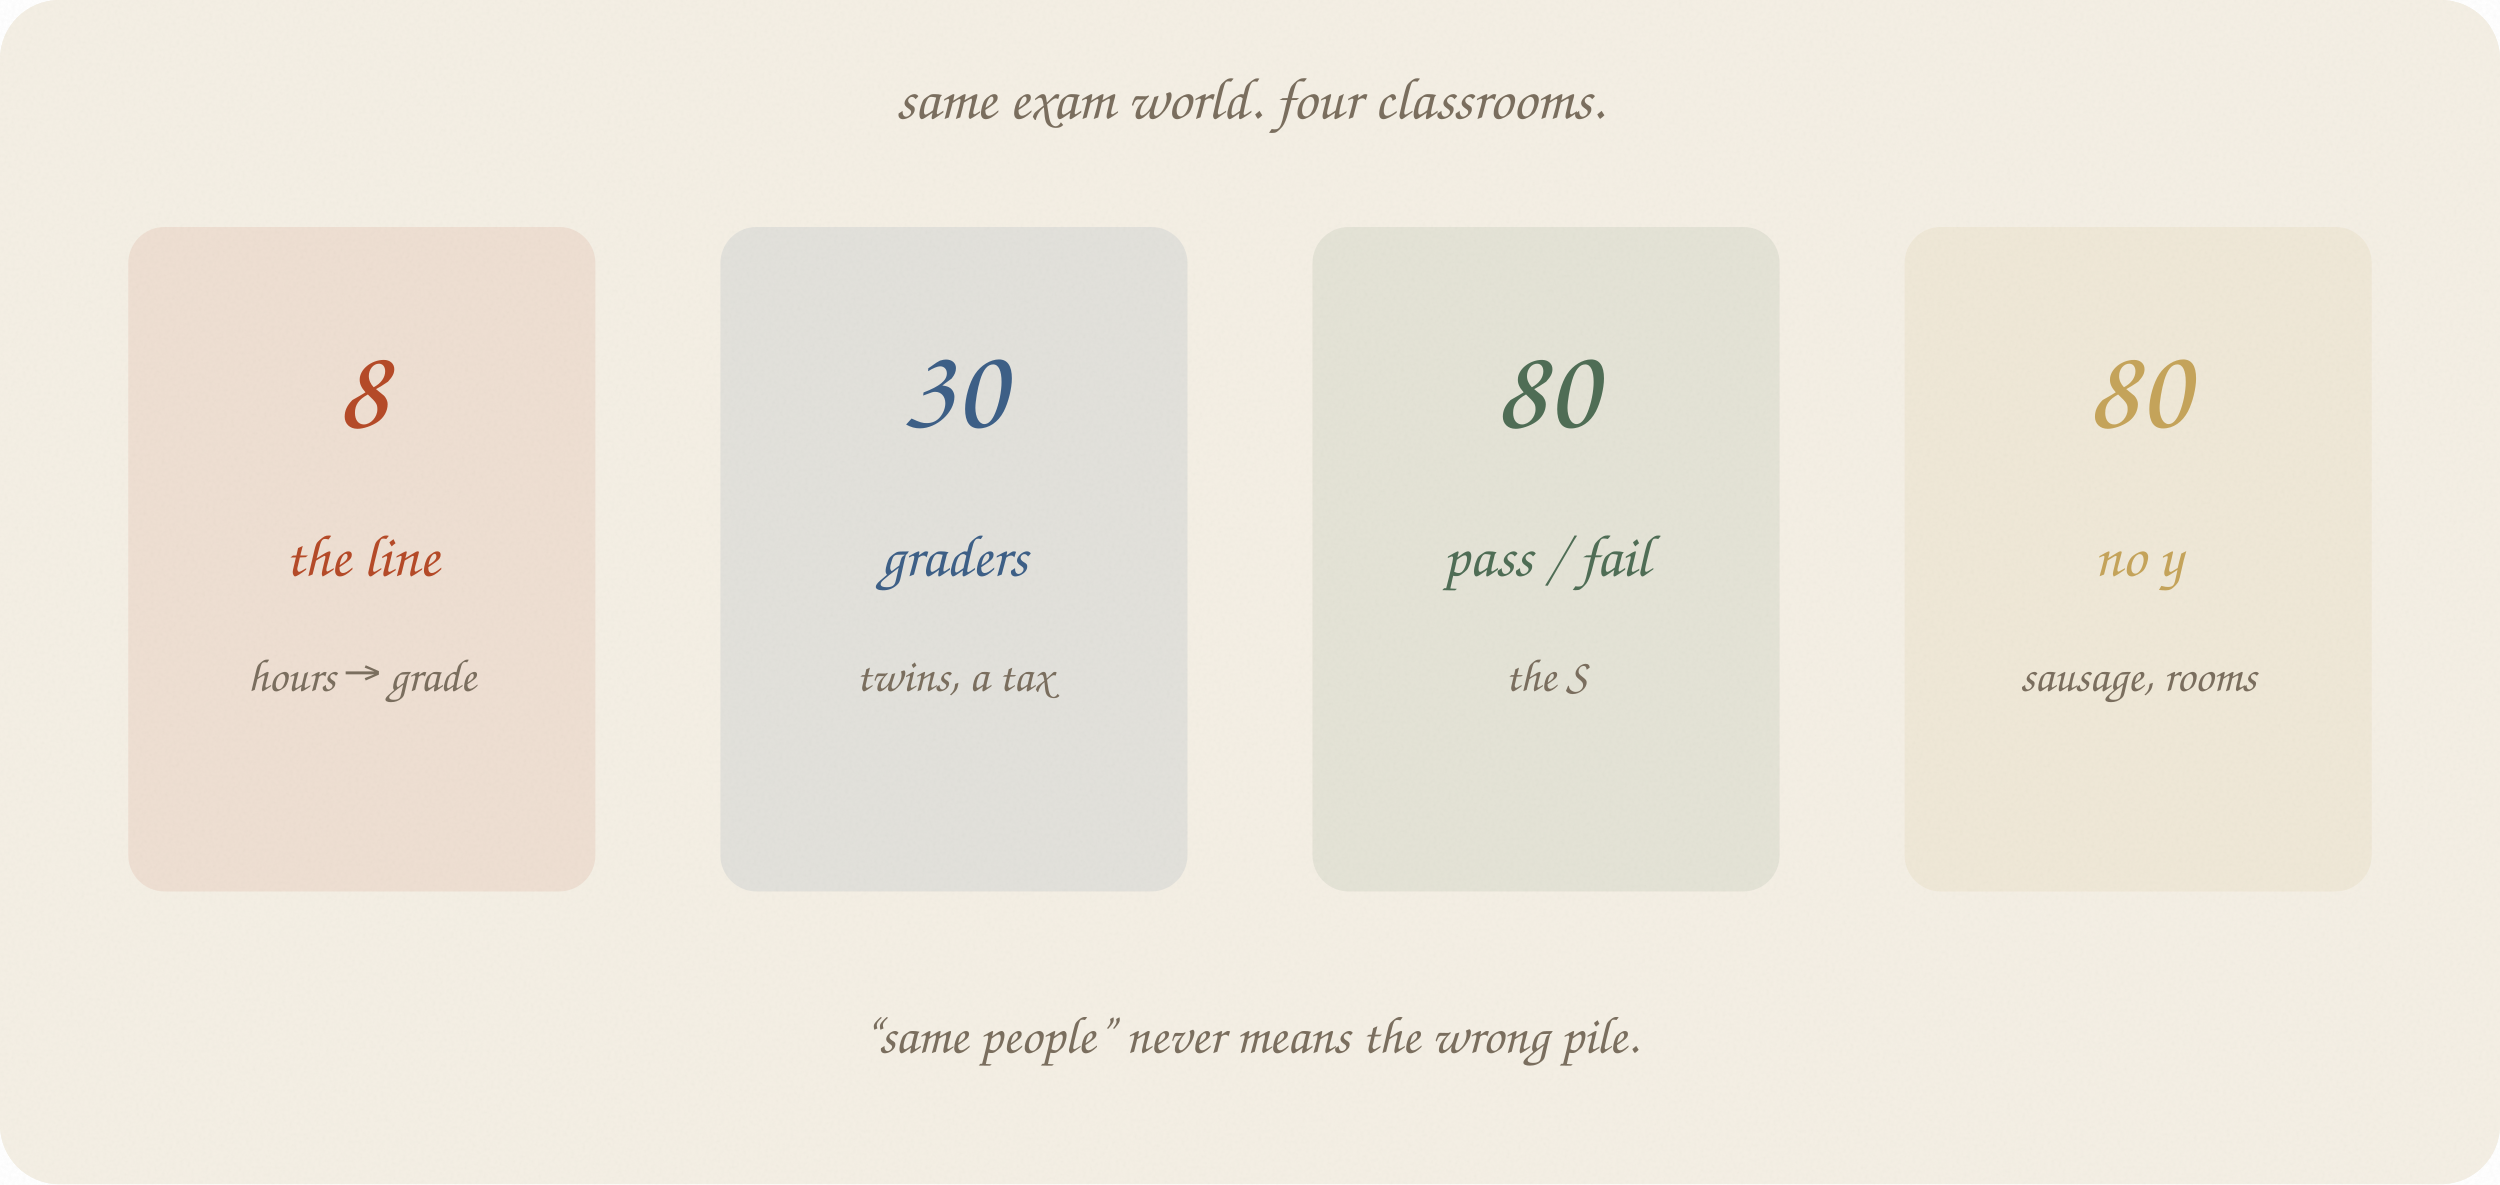
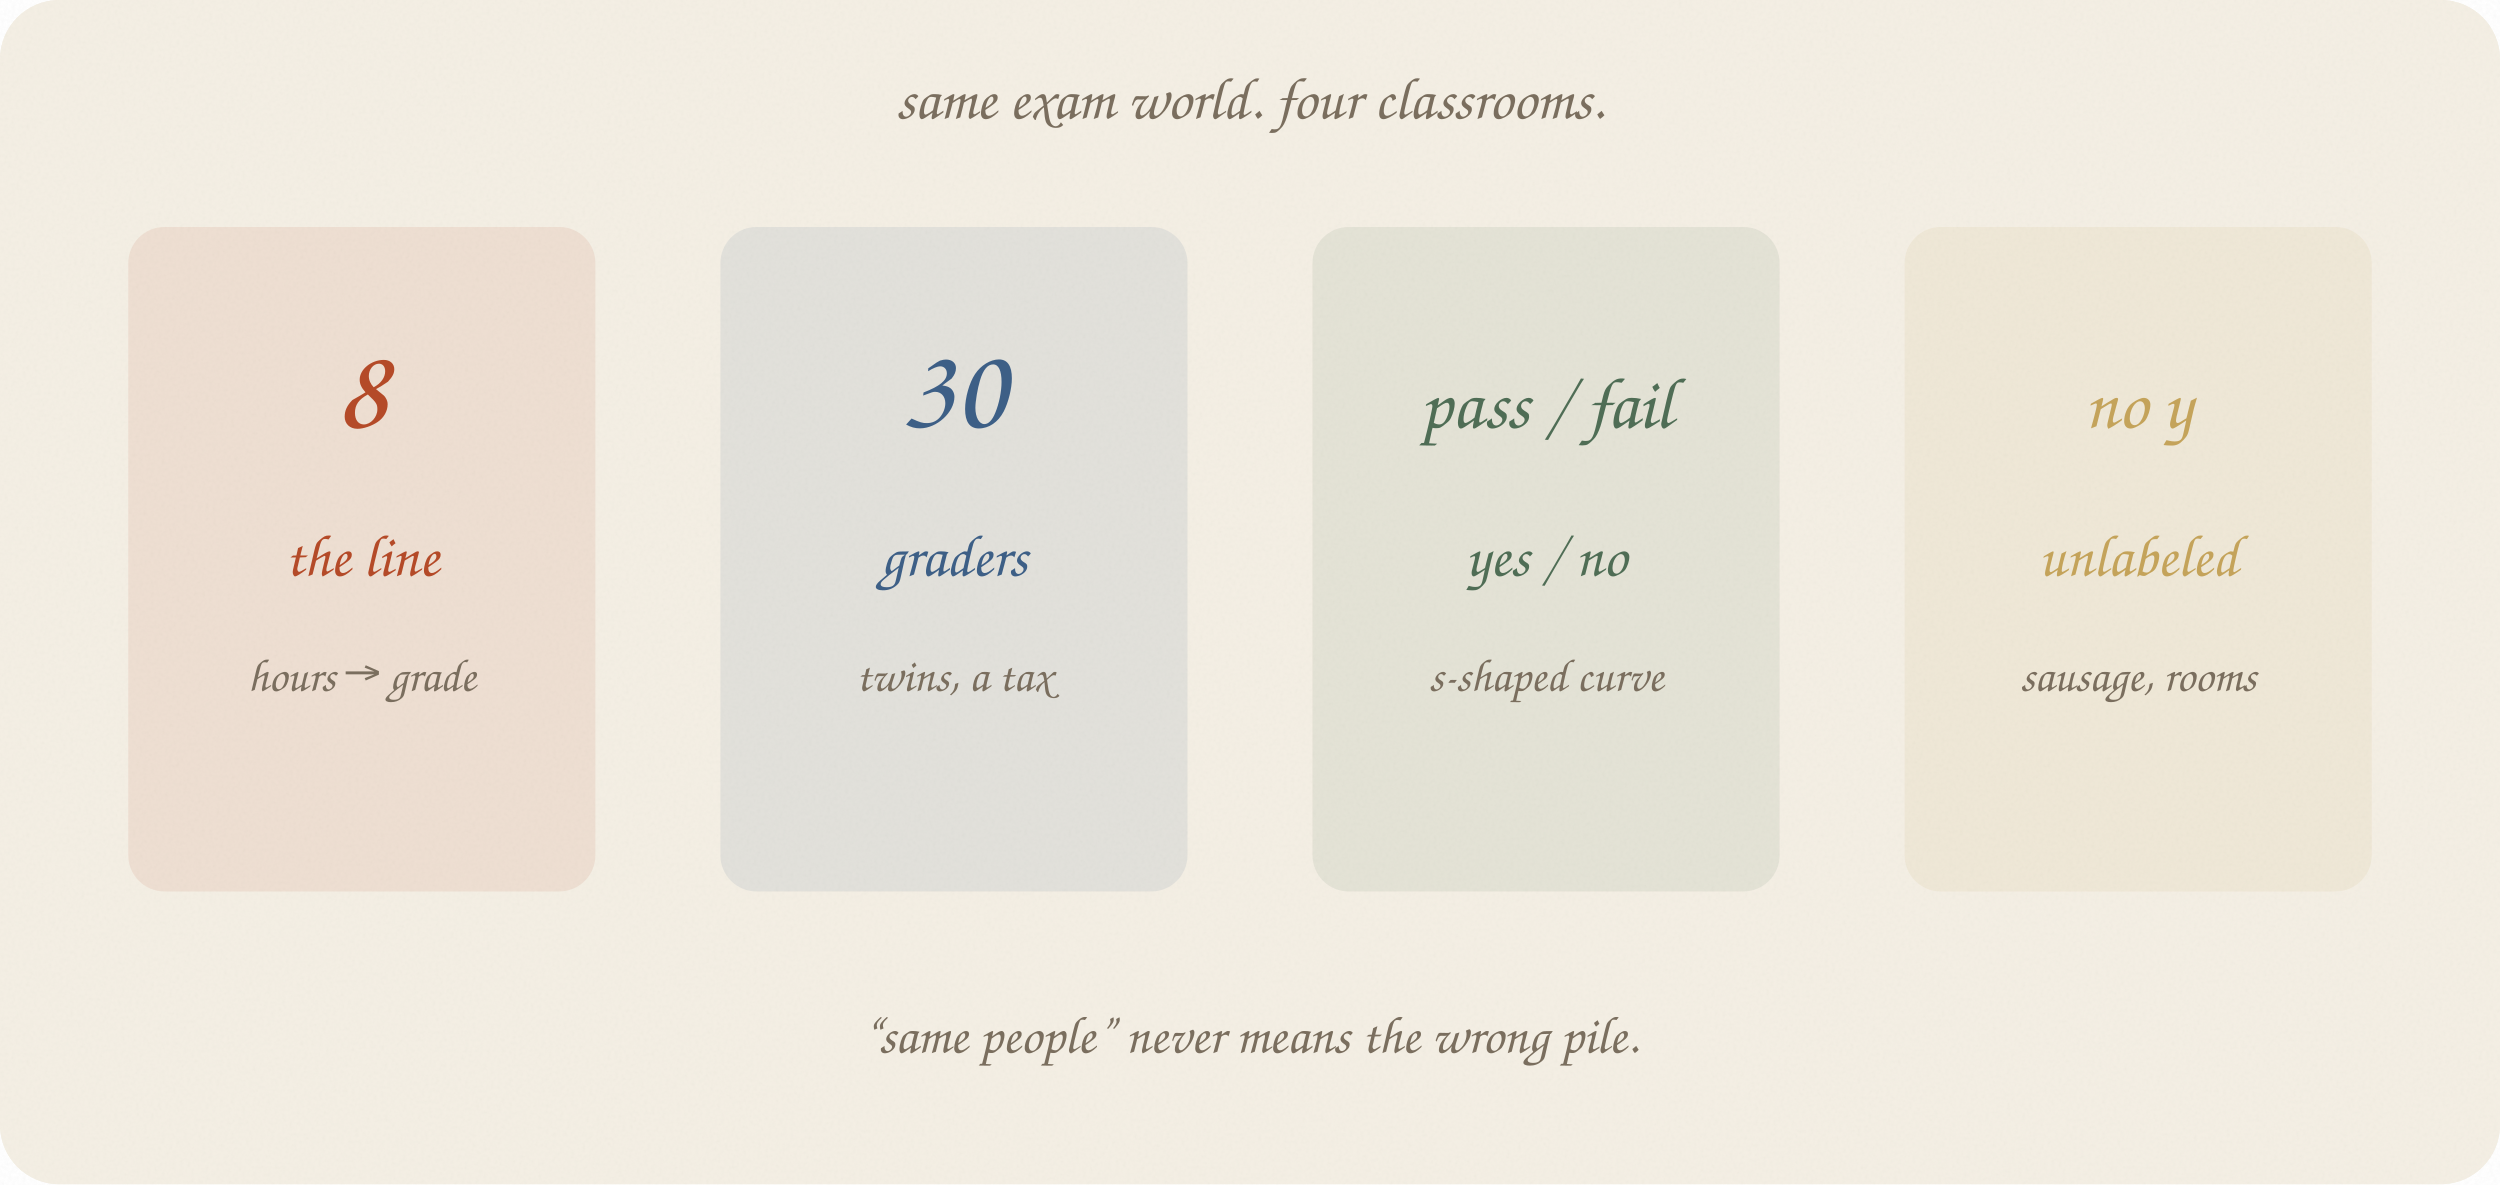
<svg xmlns="http://www.w3.org/2000/svg" viewBox="0 0 760 360" width="760" height="360" role="img" aria-label="four classrooms, do not mix them">
  <defs>
    <filter id="grain" x="0" y="0" width="100%" height="100%">
      <feTurbulence type="fractalNoise" baseFrequency="0.9" numOctaves="2" stitchTiles="stitch" result="n" />
      <feColorMatrix type="saturate" values="0" />
      <feComponentTransfer>
        <feFuncA type="linear" slope="0.07" />
      </feComponentTransfer>
      <feBlend in="SourceGraphic" mode="multiply" />
    </filter>
  </defs>
  <rect width="760" height="360" rx="18" ry="18" fill="#f4efe4" />
  <rect width="760" height="360" rx="18" ry="18" fill="#f4efe4" filter="url(#grain)" opacity="0.9" />
  <text x="380" y="36" font-family="Bradley Hand, Apple Chancery, Segoe Script, Comic Sans MS, cursive" font-size="18" fill="#7a6e5e" text-anchor="middle">same exam world. four classrooms.</text>
  <rect x="40" y="70" width="140" height="200" rx="10" fill="#b44a28" opacity="0.10" stroke="#b44a28" stroke-width="2" />
  <text x="110" y="130" font-family="Bradley Hand, Apple Chancery, Segoe Script, Comic Sans MS, cursive" font-size="36" fill="#b44a28" text-anchor="middle">8</text>
  <text x="110" y="175" font-family="Bradley Hand, Apple Chancery, Segoe Script, Comic Sans MS, cursive" font-size="18" fill="#b44a28" text-anchor="middle">the line</text>
  <text x="110" y="210" font-family="Bradley Hand, Apple Chancery, Segoe Script, Comic Sans MS, cursive" font-size="14" fill="#7a6e5e" text-anchor="middle">hours → grade</text>
  <rect x="220" y="70" width="140" height="200" rx="10" fill="#3d5f86" opacity="0.10" stroke="#3d5f86" stroke-width="2" />
  <text x="290" y="130" font-family="Bradley Hand, Apple Chancery, Segoe Script, Comic Sans MS, cursive" font-size="36" fill="#3d5f86" text-anchor="middle">30</text>
  <text x="290" y="175" font-family="Bradley Hand, Apple Chancery, Segoe Script, Comic Sans MS, cursive" font-size="18" fill="#3d5f86" text-anchor="middle">graders</text>
  <text x="290" y="210" font-family="Bradley Hand, Apple Chancery, Segoe Script, Comic Sans MS, cursive" font-size="14" fill="#7a6e5e" text-anchor="middle">twins, a tax</text>
  <rect x="400" y="70" width="140" height="200" rx="10" fill="#4f6d55" opacity="0.10" stroke="#4f6d55" stroke-width="2" />
-   <text x="470" y="130" font-family="Bradley Hand, Apple Chancery, Segoe Script, Comic Sans MS, cursive" font-size="36" fill="#4f6d55" text-anchor="middle">80</text>
-   <text x="470" y="175" font-family="Bradley Hand, Apple Chancery, Segoe Script, Comic Sans MS, cursive" font-size="18" fill="#4f6d55" text-anchor="middle">pass / fail</text>
-   <text x="470" y="210" font-family="Bradley Hand, Apple Chancery, Segoe Script, Comic Sans MS, cursive" font-size="14" fill="#7a6e5e" text-anchor="middle">the S</text>
+   <text x="470" y="130" font-family="Bradley Hand, Apple Chancery, Segoe Script, Comic Sans MS, cursive" font-size="22" fill="#4f6d55" text-anchor="middle">pass / fail</text>
+   <text x="470" y="175" font-family="Bradley Hand, Apple Chancery, Segoe Script, Comic Sans MS, cursive" font-size="18" fill="#4f6d55" text-anchor="middle">yes / no</text>
+   <text x="470" y="210" font-family="Bradley Hand, Apple Chancery, Segoe Script, Comic Sans MS, cursive" font-size="14" fill="#7a6e5e" text-anchor="middle">s-shaped curve</text>
  <rect x="580" y="70" width="140" height="200" rx="10" fill="#c4a35a" opacity="0.10" stroke="#c4a35a" stroke-width="2" />
-   <text x="650" y="130" font-family="Bradley Hand, Apple Chancery, Segoe Script, Comic Sans MS, cursive" font-size="36" fill="#c4a35a" text-anchor="middle">80</text>
-   <text x="650" y="175" font-family="Bradley Hand, Apple Chancery, Segoe Script, Comic Sans MS, cursive" font-size="18" fill="#c4a35a" text-anchor="middle">no y</text>
+   <text x="650" y="130" font-family="Bradley Hand, Apple Chancery, Segoe Script, Comic Sans MS, cursive" font-size="22" fill="#c4a35a" text-anchor="middle">no y</text>
+   <text x="650" y="175" font-family="Bradley Hand, Apple Chancery, Segoe Script, Comic Sans MS, cursive" font-size="18" fill="#c4a35a" text-anchor="middle">unlabeled</text>
  <text x="650" y="210" font-family="Bradley Hand, Apple Chancery, Segoe Script, Comic Sans MS, cursive" font-size="14" fill="#7a6e5e" text-anchor="middle">sausage, rooms</text>
  <text x="380" y="320" font-family="Bradley Hand, Apple Chancery, Segoe Script, Comic Sans MS, cursive" font-size="16" fill="#7a6e5e" text-anchor="middle">“same people” never means the wrong pile.</text>
</svg>
